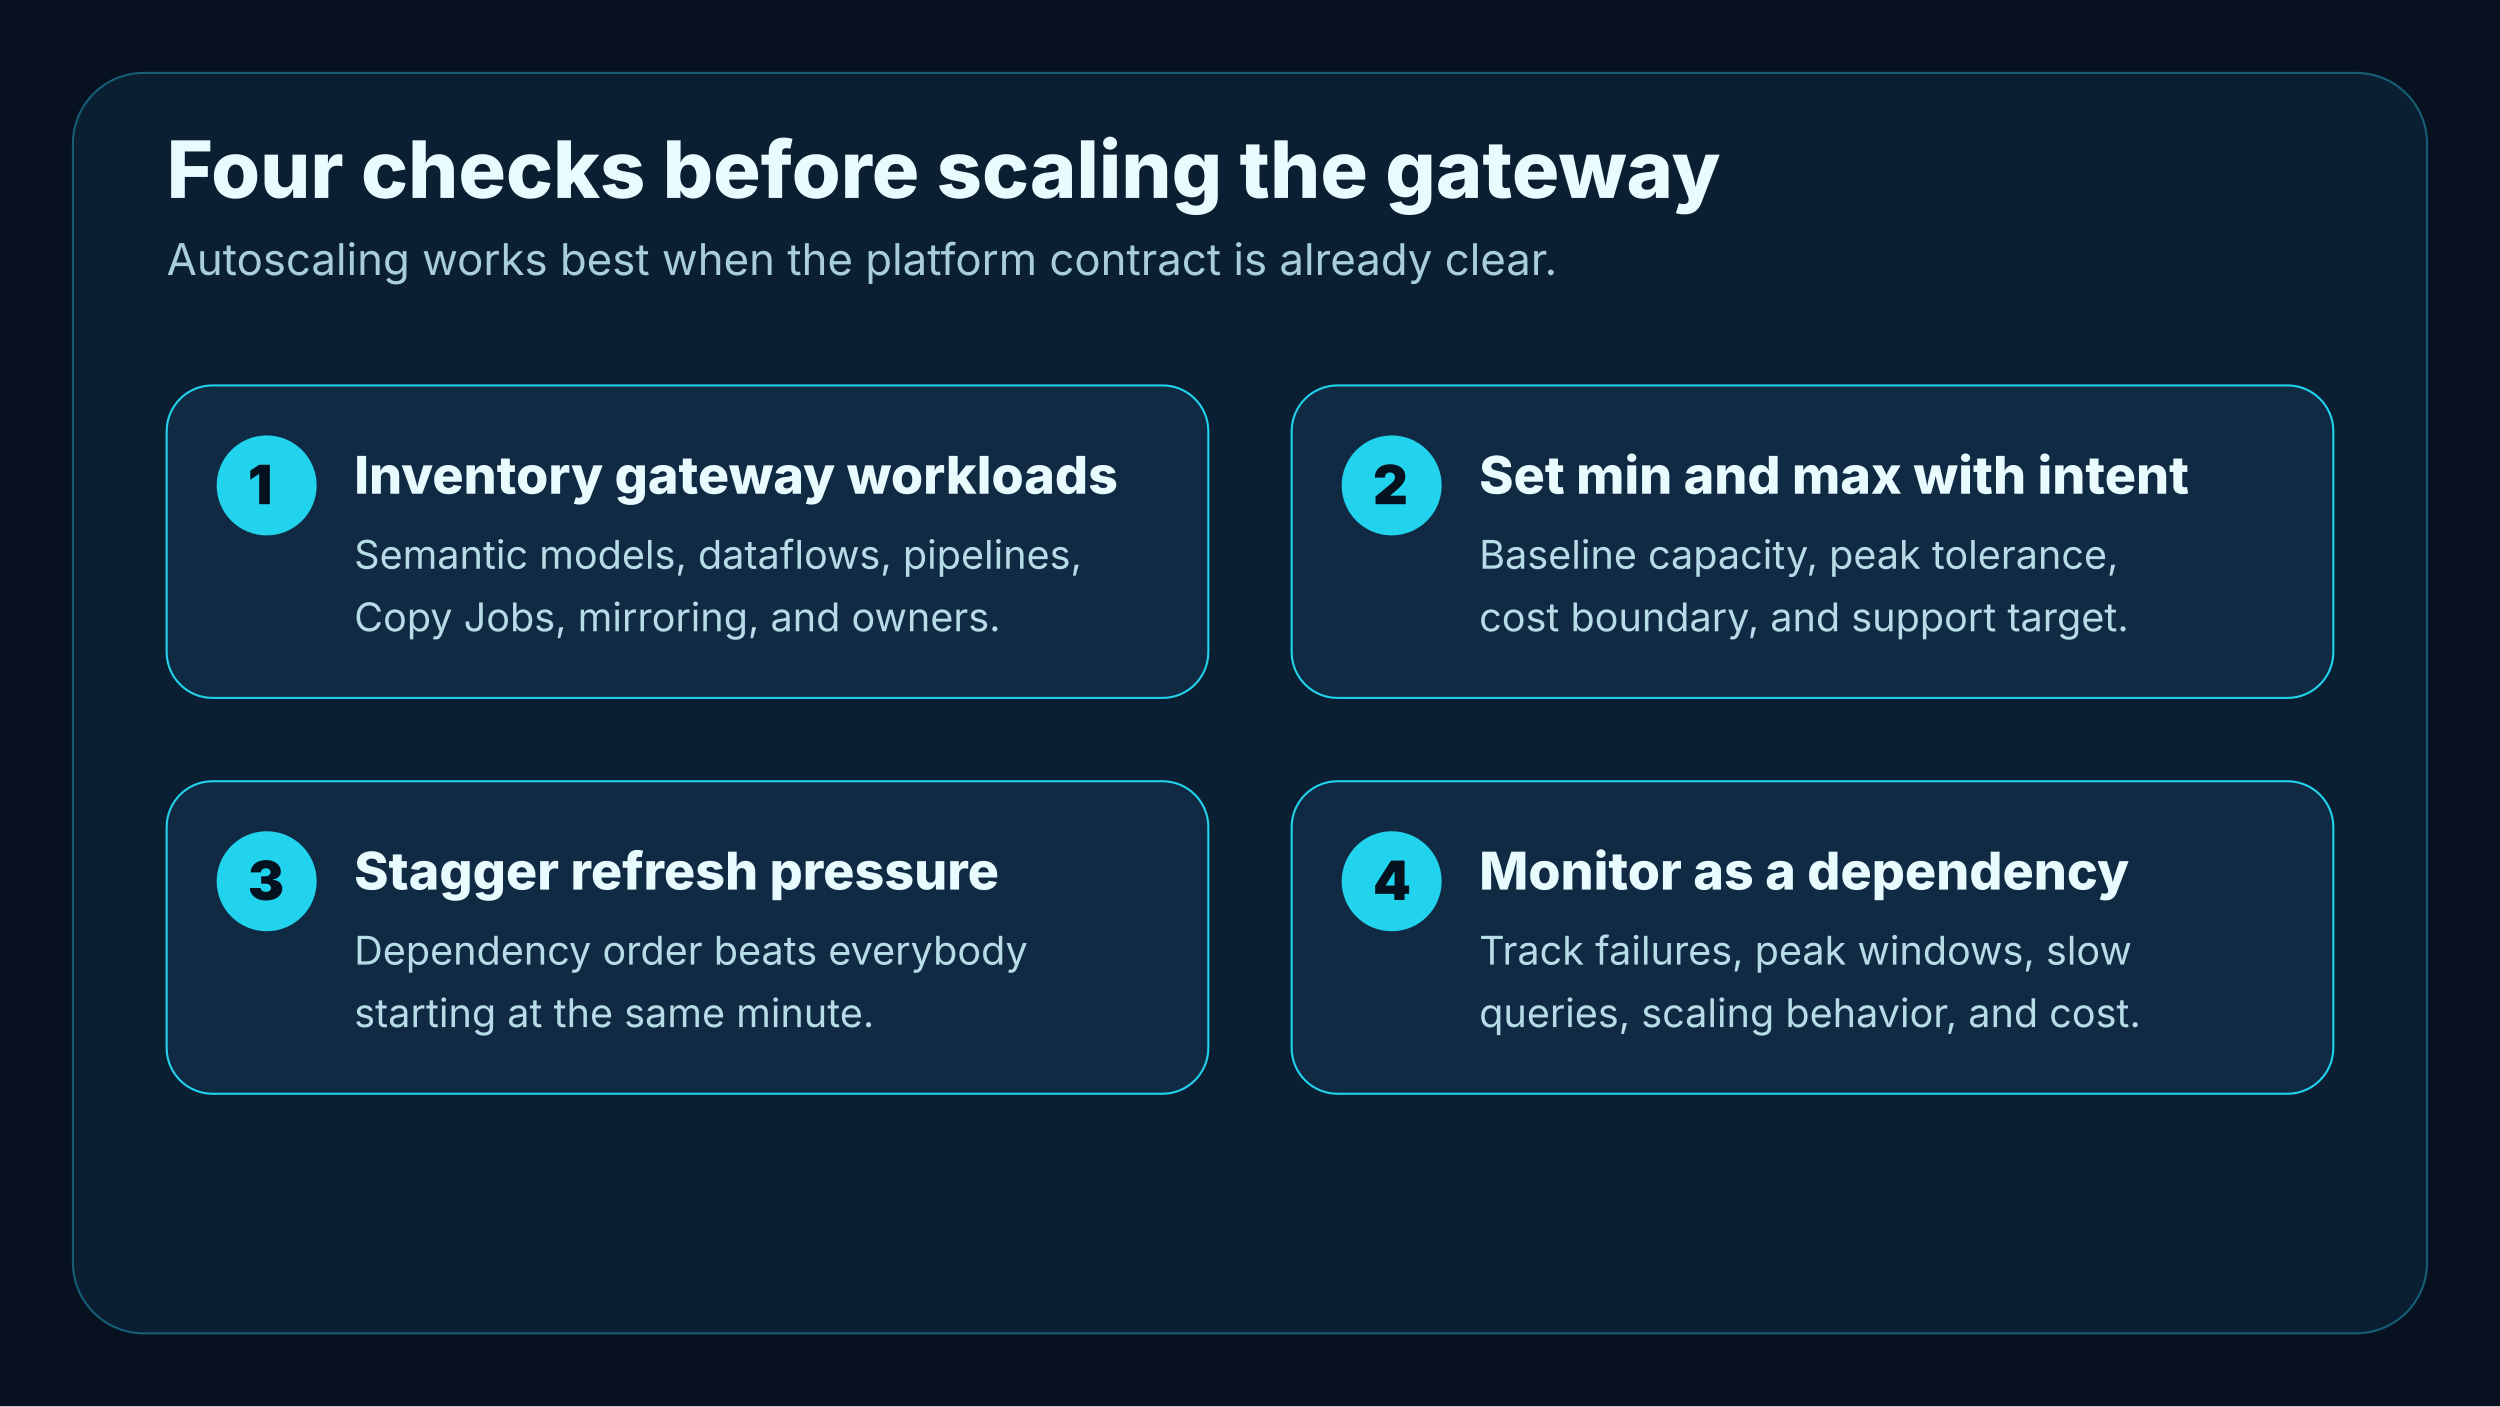
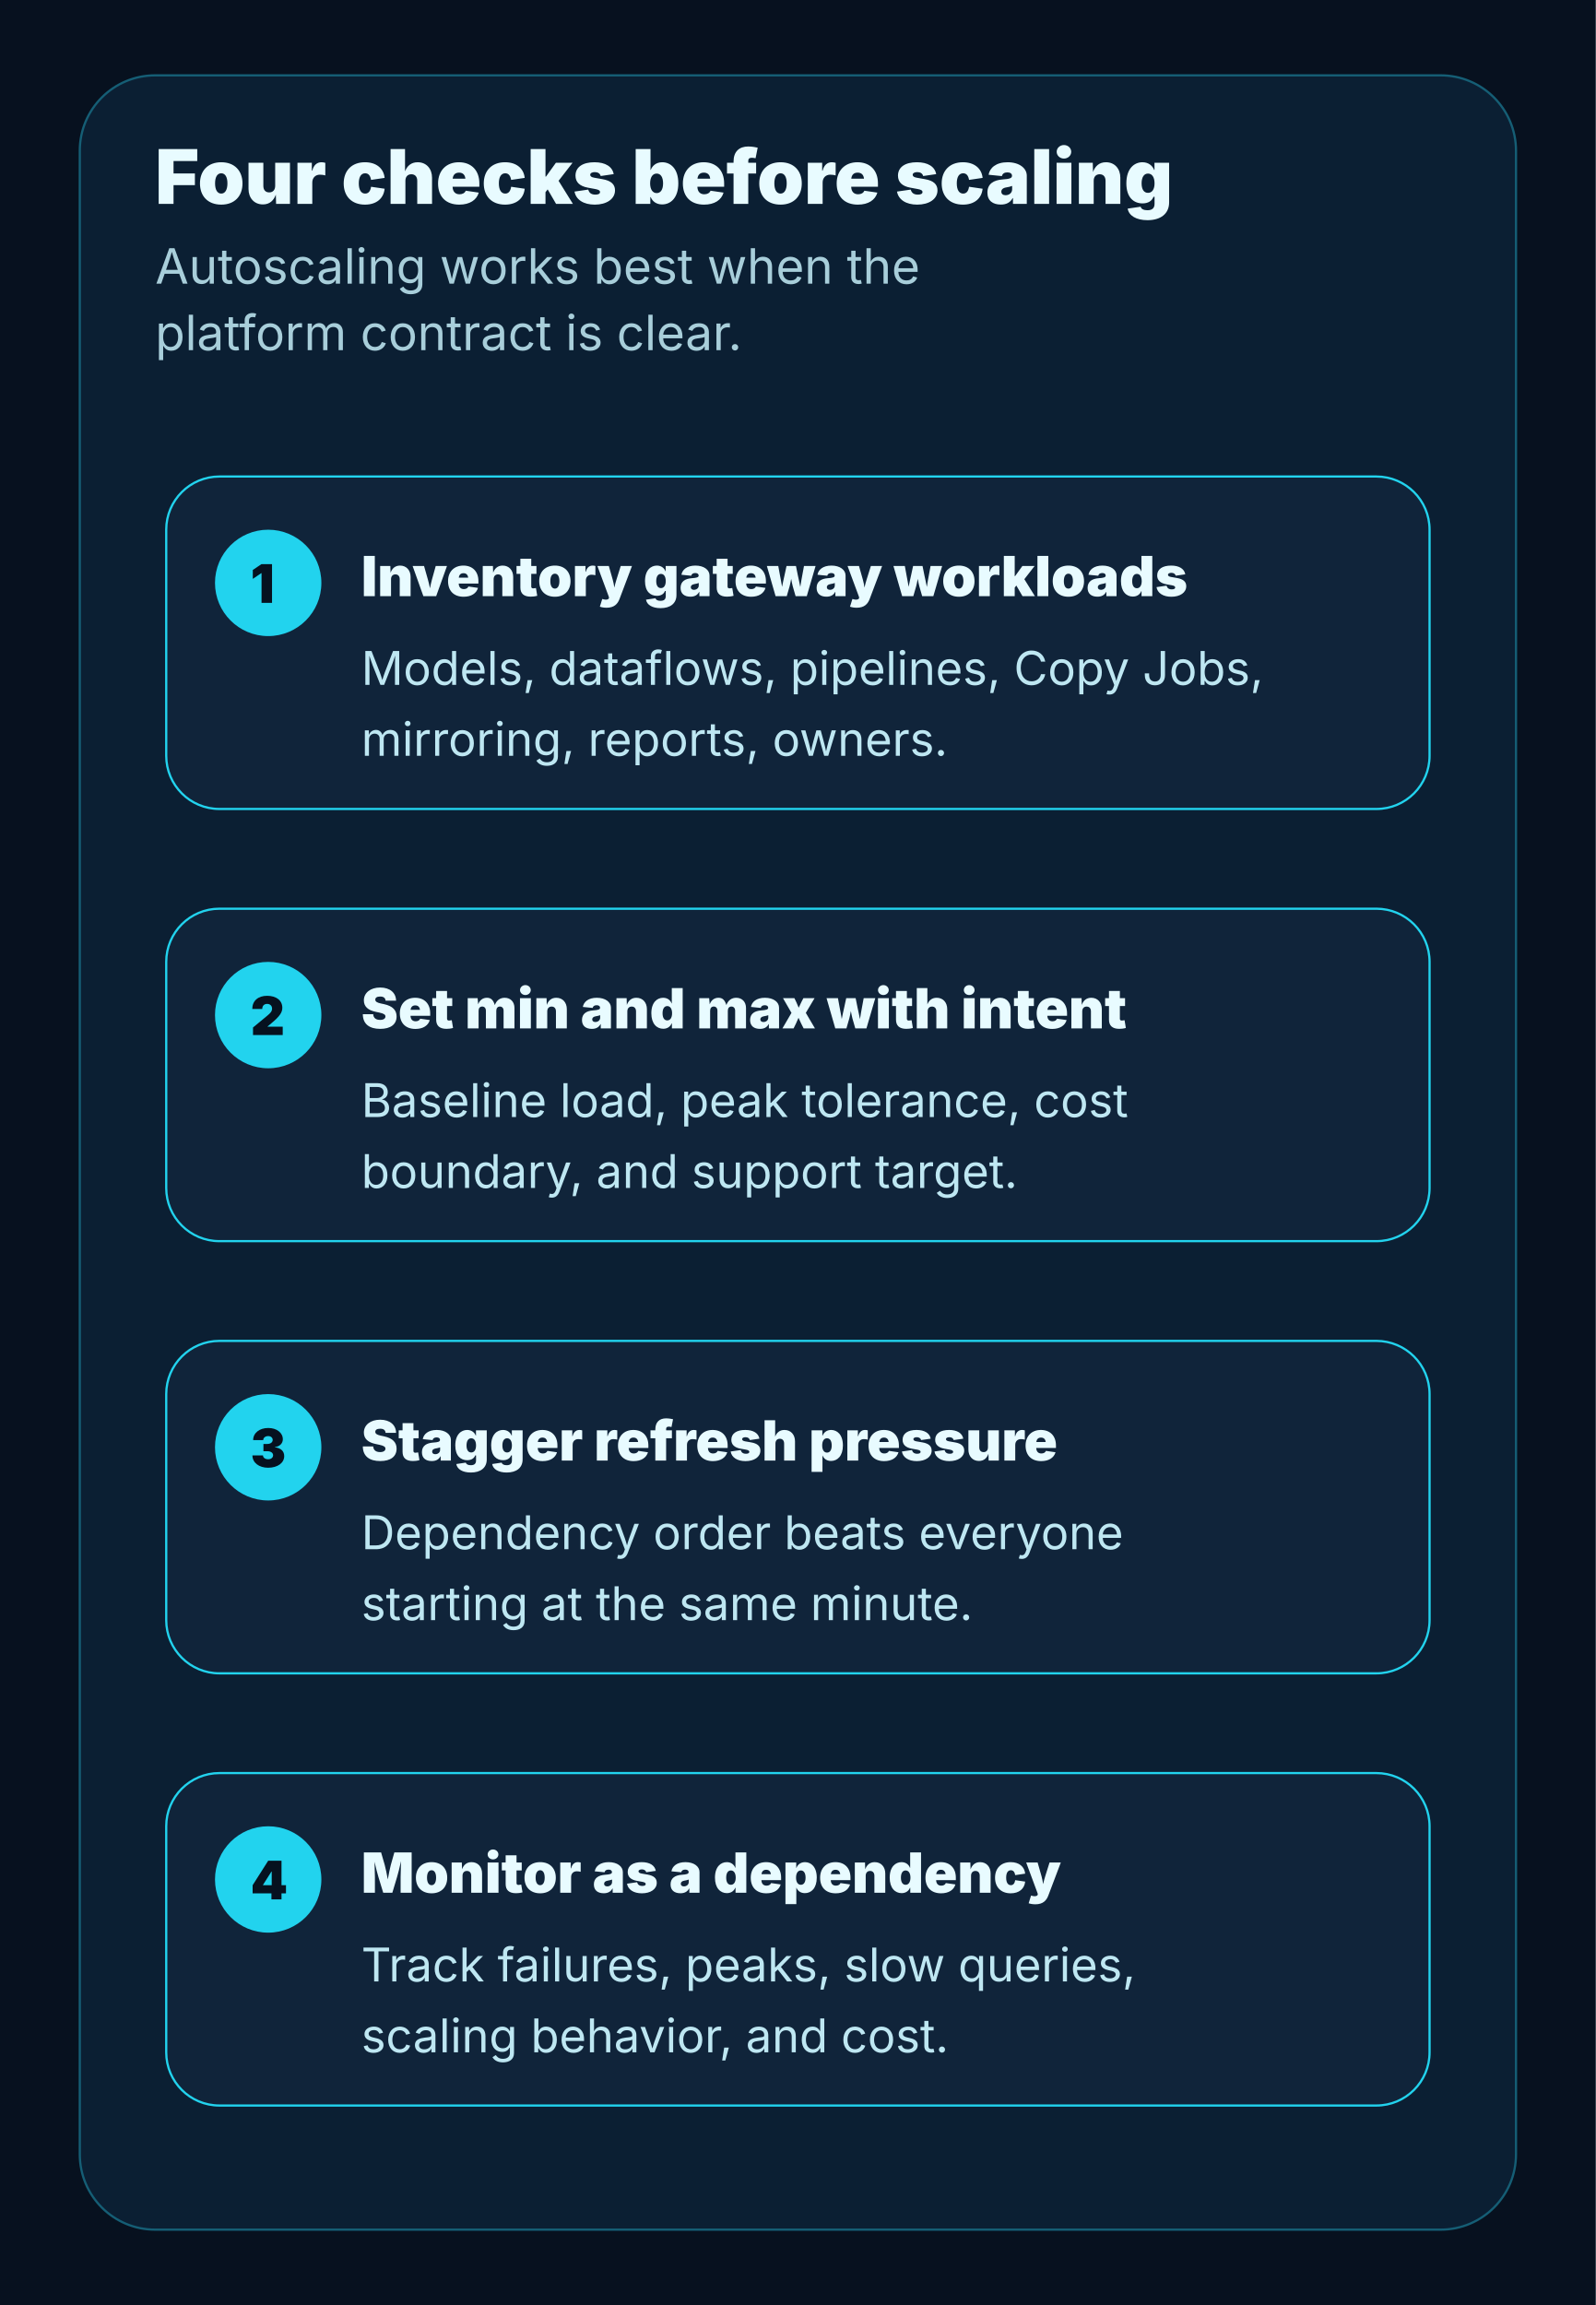
- <svg xmlns="http://www.w3.org/2000/svg" width="1200" height="675" viewBox="0 0 1200 675" role="img" aria-label="Fabric gateway scaling checklist">
+ <svg xmlns="http://www.w3.org/2000/svg" width="720" height="1040" viewBox="0 0 720 1040" role="img" aria-label="Fabric gateway scaling checklist">
  <defs>
-     <style>text{font-family:Inter,Segoe UI,Arial,sans-serif;fill:#e8fbff}.title{font-size:38px;font-weight:800}.sub{font-size:21px;fill:#a8ceda}.h{font-size:25px;font-weight:800}.body{font-size:19px;fill:#b8dce7}.n{font-size:26px;font-weight:900;fill:#04111f}</style>
+     <style>text{font-family:Inter,Segoe UI,Arial,sans-serif;fill:#e8fbff}.title{font-size:34px;font-weight:850}.sub{font-size:22px;fill:#a8ceda}.h{font-size:25px;font-weight:850}.body{font-size:21px;fill:#bee7f2}.n{font-size:24px;font-weight:900;fill:#06111f}</style>
  </defs>
-   <rect width="1200" height="675" fill="#07111f" />
-   <rect x="35" y="35" width="1130" height="605" rx="34" fill="#0b1f33" stroke="#155e75" />
-   <text x="80" y="95" class="title">Four checks before scaling the gateway</text>
-   <text x="80" y="132" class="sub">Autoscaling works best when the platform contract is already clear.</text>
-   <g transform="translate(80 185)">
-     <rect width="500" height="150" rx="22" fill="#102a43" stroke="#22d3ee" />
-     <circle cx="48" cy="48" r="24" fill="#22d3ee" />
-     <text x="39" y="57" class="n">1</text>
-     <text x="90" y="52" class="h">Inventory gateway workloads</text>
-     <text x="90" y="88" class="body">Semantic models, dataflows, pipelines,</text>
-     <text x="90" y="118" class="body">Copy Jobs, mirroring, and owners.</text>
+   <rect width="720" height="1040" fill="#07111f" />
+   <rect x="36" y="34" width="648" height="972" rx="34" fill="#0b1f33" stroke="#155e75" />
+   <text x="70" y="92" class="title">Four checks before scaling</text>
+   <text x="70" y="128" class="sub">Autoscaling works best when the</text>
+   <text x="70" y="158" class="sub">platform contract is clear.</text>
+   <g transform="translate(75 215)">
+     <rect width="570" height="150" rx="24" fill="#10243a" stroke="#22d3ee" />
+     <circle cx="46" cy="48" r="24" fill="#22d3ee" />
+     <text x="38" y="57" class="n">1</text>
+     <text x="88" y="54" class="h">Inventory gateway workloads</text>
+     <text x="88" y="94" class="body">Models, dataflows, pipelines, Copy Jobs,</text>
+     <text x="88" y="126" class="body">mirroring, reports, owners.</text>
  </g>
-   <g transform="translate(620 185)">
-     <rect width="500" height="150" rx="22" fill="#102a43" stroke="#22d3ee" />
-     <circle cx="48" cy="48" r="24" fill="#22d3ee" />
-     <text x="39" y="57" class="n">2</text>
-     <text x="90" y="52" class="h">Set min and max with intent</text>
-     <text x="90" y="88" class="body">Baseline capacity, peak tolerance,</text>
-     <text x="90" y="118" class="body">cost boundary, and support target.</text>
+   <g transform="translate(75 410)">
+     <rect width="570" height="150" rx="24" fill="#10243a" stroke="#22d3ee" />
+     <circle cx="46" cy="48" r="24" fill="#22d3ee" />
+     <text x="38" y="57" class="n">2</text>
+     <text x="88" y="54" class="h">Set min and max with intent</text>
+     <text x="88" y="94" class="body">Baseline load, peak tolerance, cost</text>
+     <text x="88" y="126" class="body">boundary, and support target.</text>
  </g>
-   <g transform="translate(80 375)">
-     <rect width="500" height="150" rx="22" fill="#102a43" stroke="#22d3ee" />
-     <circle cx="48" cy="48" r="24" fill="#22d3ee" />
-     <text x="39" y="57" class="n">3</text>
-     <text x="90" y="52" class="h">Stagger refresh pressure</text>
-     <text x="90" y="88" class="body">Dependency order beats everybody</text>
-     <text x="90" y="118" class="body">starting at the same minute.</text>
+   <g transform="translate(75 605)">
+     <rect width="570" height="150" rx="24" fill="#10243a" stroke="#22d3ee" />
+     <circle cx="46" cy="48" r="24" fill="#22d3ee" />
+     <text x="38" y="57" class="n">3</text>
+     <text x="88" y="54" class="h">Stagger refresh pressure</text>
+     <text x="88" y="94" class="body">Dependency order beats everyone</text>
+     <text x="88" y="126" class="body">starting at the same minute.</text>
  </g>
-   <g transform="translate(620 375)">
-     <rect width="500" height="150" rx="22" fill="#102a43" stroke="#22d3ee" />
-     <circle cx="48" cy="48" r="24" fill="#22d3ee" />
-     <text x="39" y="57" class="n">4</text>
-     <text x="90" y="52" class="h">Monitor as a dependency</text>
-     <text x="90" y="88" class="body">Track failures, peak windows, slow</text>
-     <text x="90" y="118" class="body">queries, scaling behavior, and cost.</text>
+   <g transform="translate(75 800)">
+     <rect width="570" height="150" rx="24" fill="#10243a" stroke="#22d3ee" />
+     <circle cx="46" cy="48" r="24" fill="#22d3ee" />
+     <text x="38" y="57" class="n">4</text>
+     <text x="88" y="54" class="h">Monitor as a dependency</text>
+     <text x="88" y="94" class="body">Track failures, peaks, slow queries,</text>
+     <text x="88" y="126" class="body">scaling behavior, and cost.</text>
  </g>
</svg>
